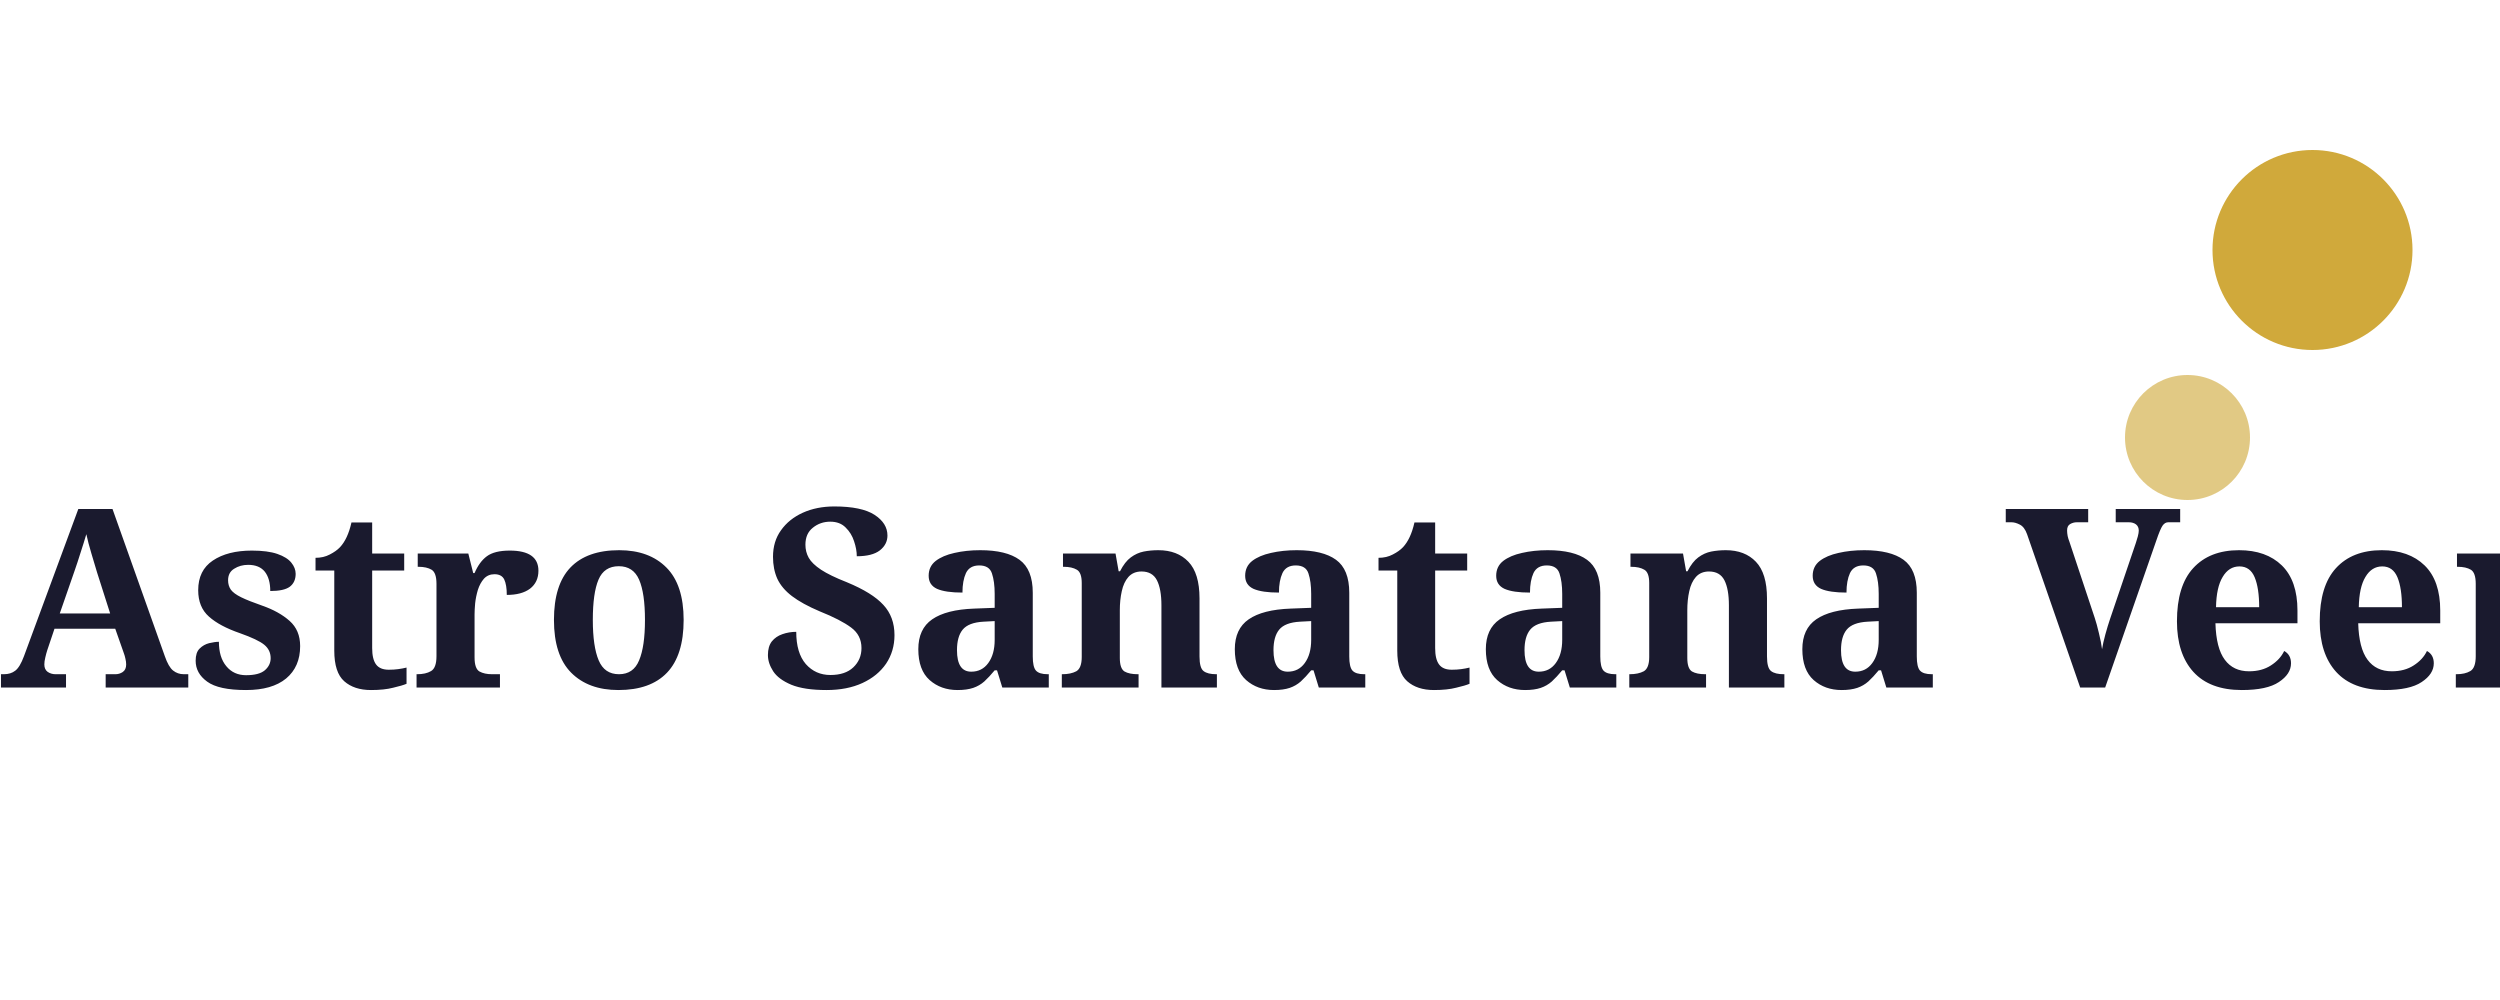
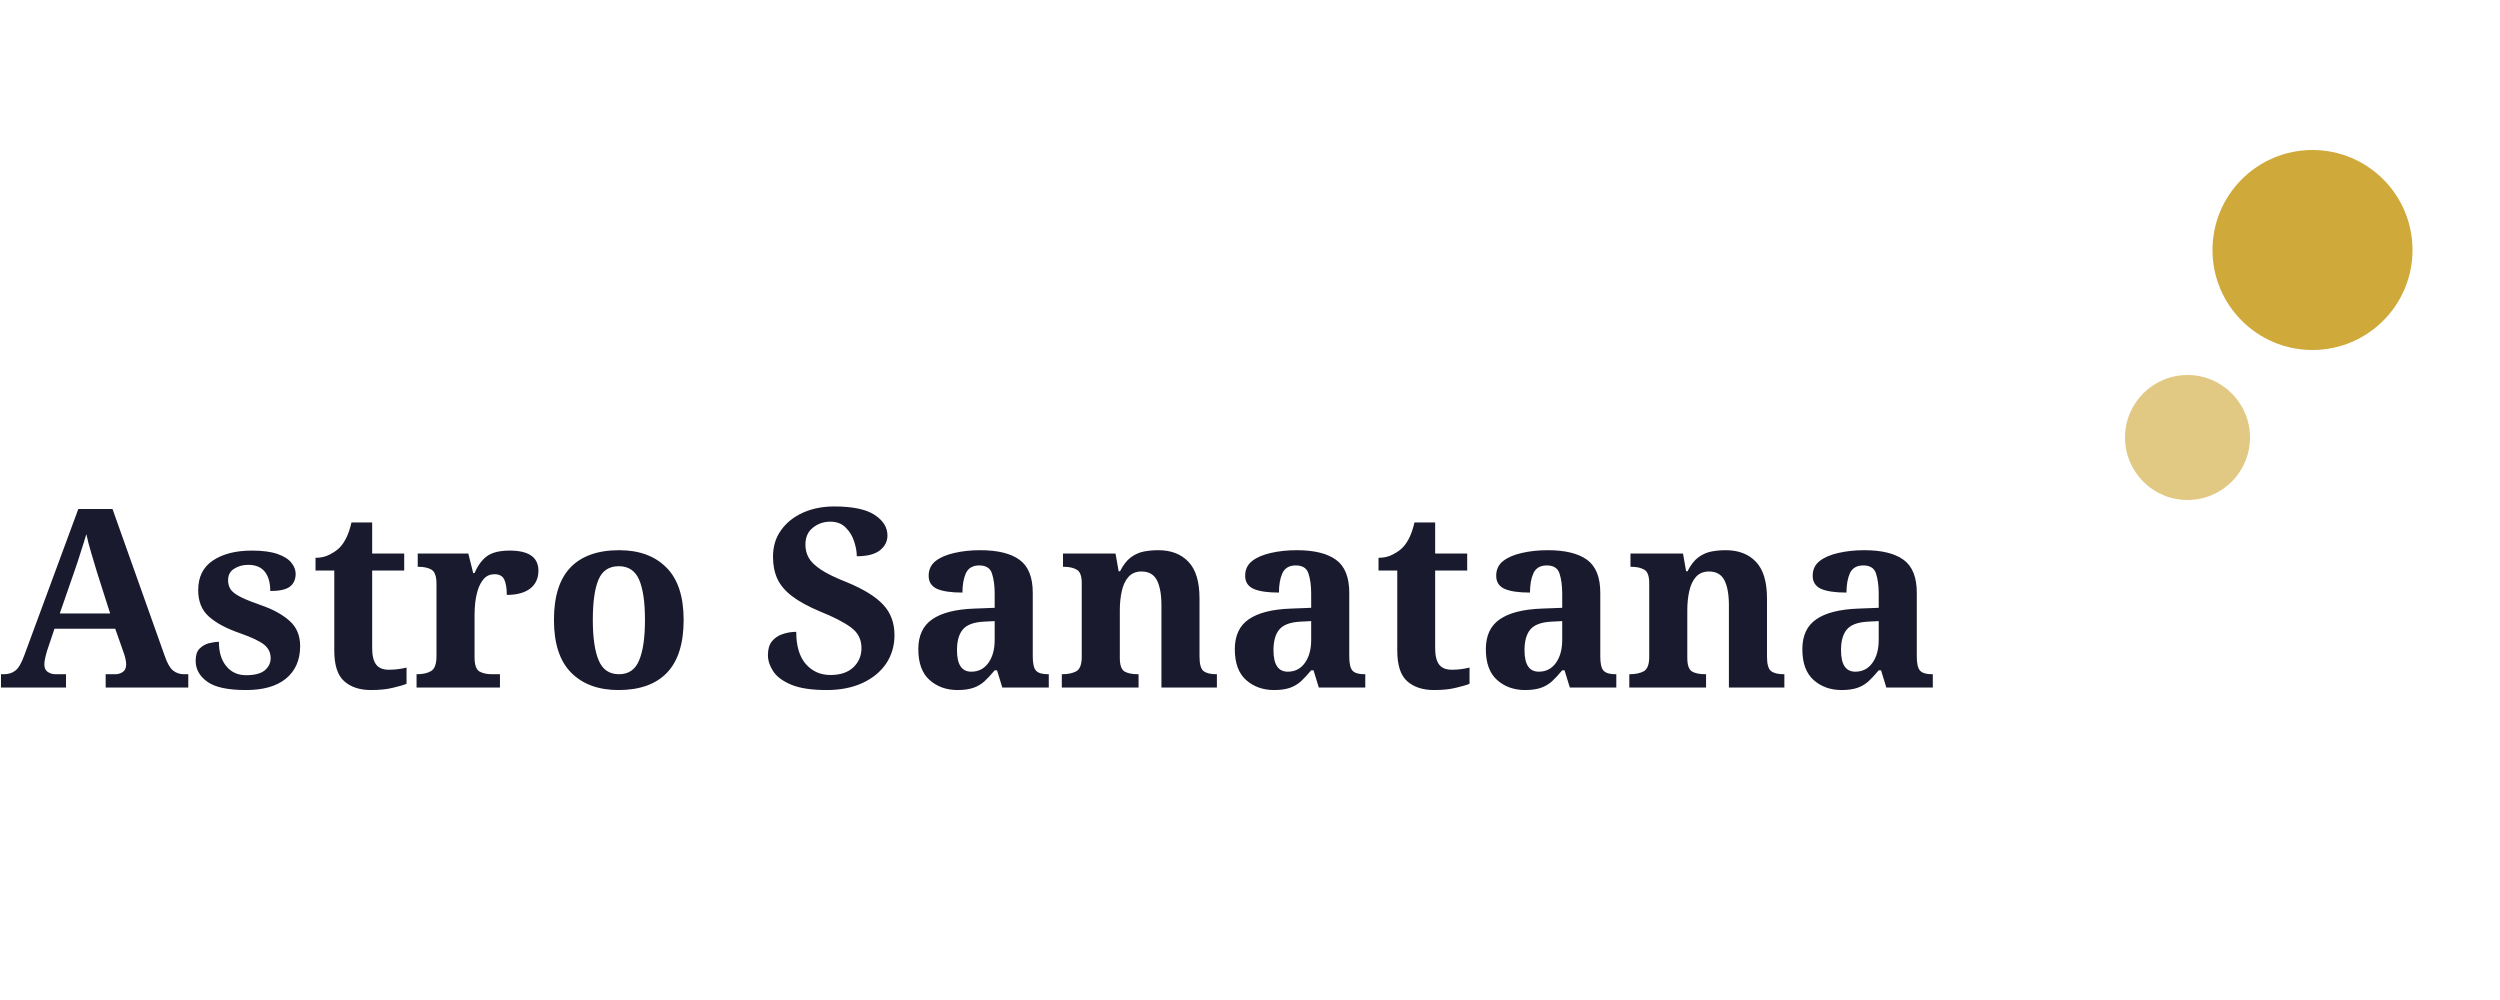
<svg xmlns="http://www.w3.org/2000/svg" viewBox="0 0 200 80" fill="none">
-   <text x="0" y="55" font-family="serif" font-size="20" font-weight="700" fill="#1a1a2e">Astro Sanatana Veer</text>
+   <text x="0" y="55" font-family="serif" font-size="20" font-weight="700" fill="#1a1a2e">Astro Sanatana</text>
  <circle cx="185" cy="20" r="8" fill="#c4930a" opacity="0.8" />
  <circle cx="175" cy="35" r="5" fill="#c4930a" opacity="0.5" />
</svg>
